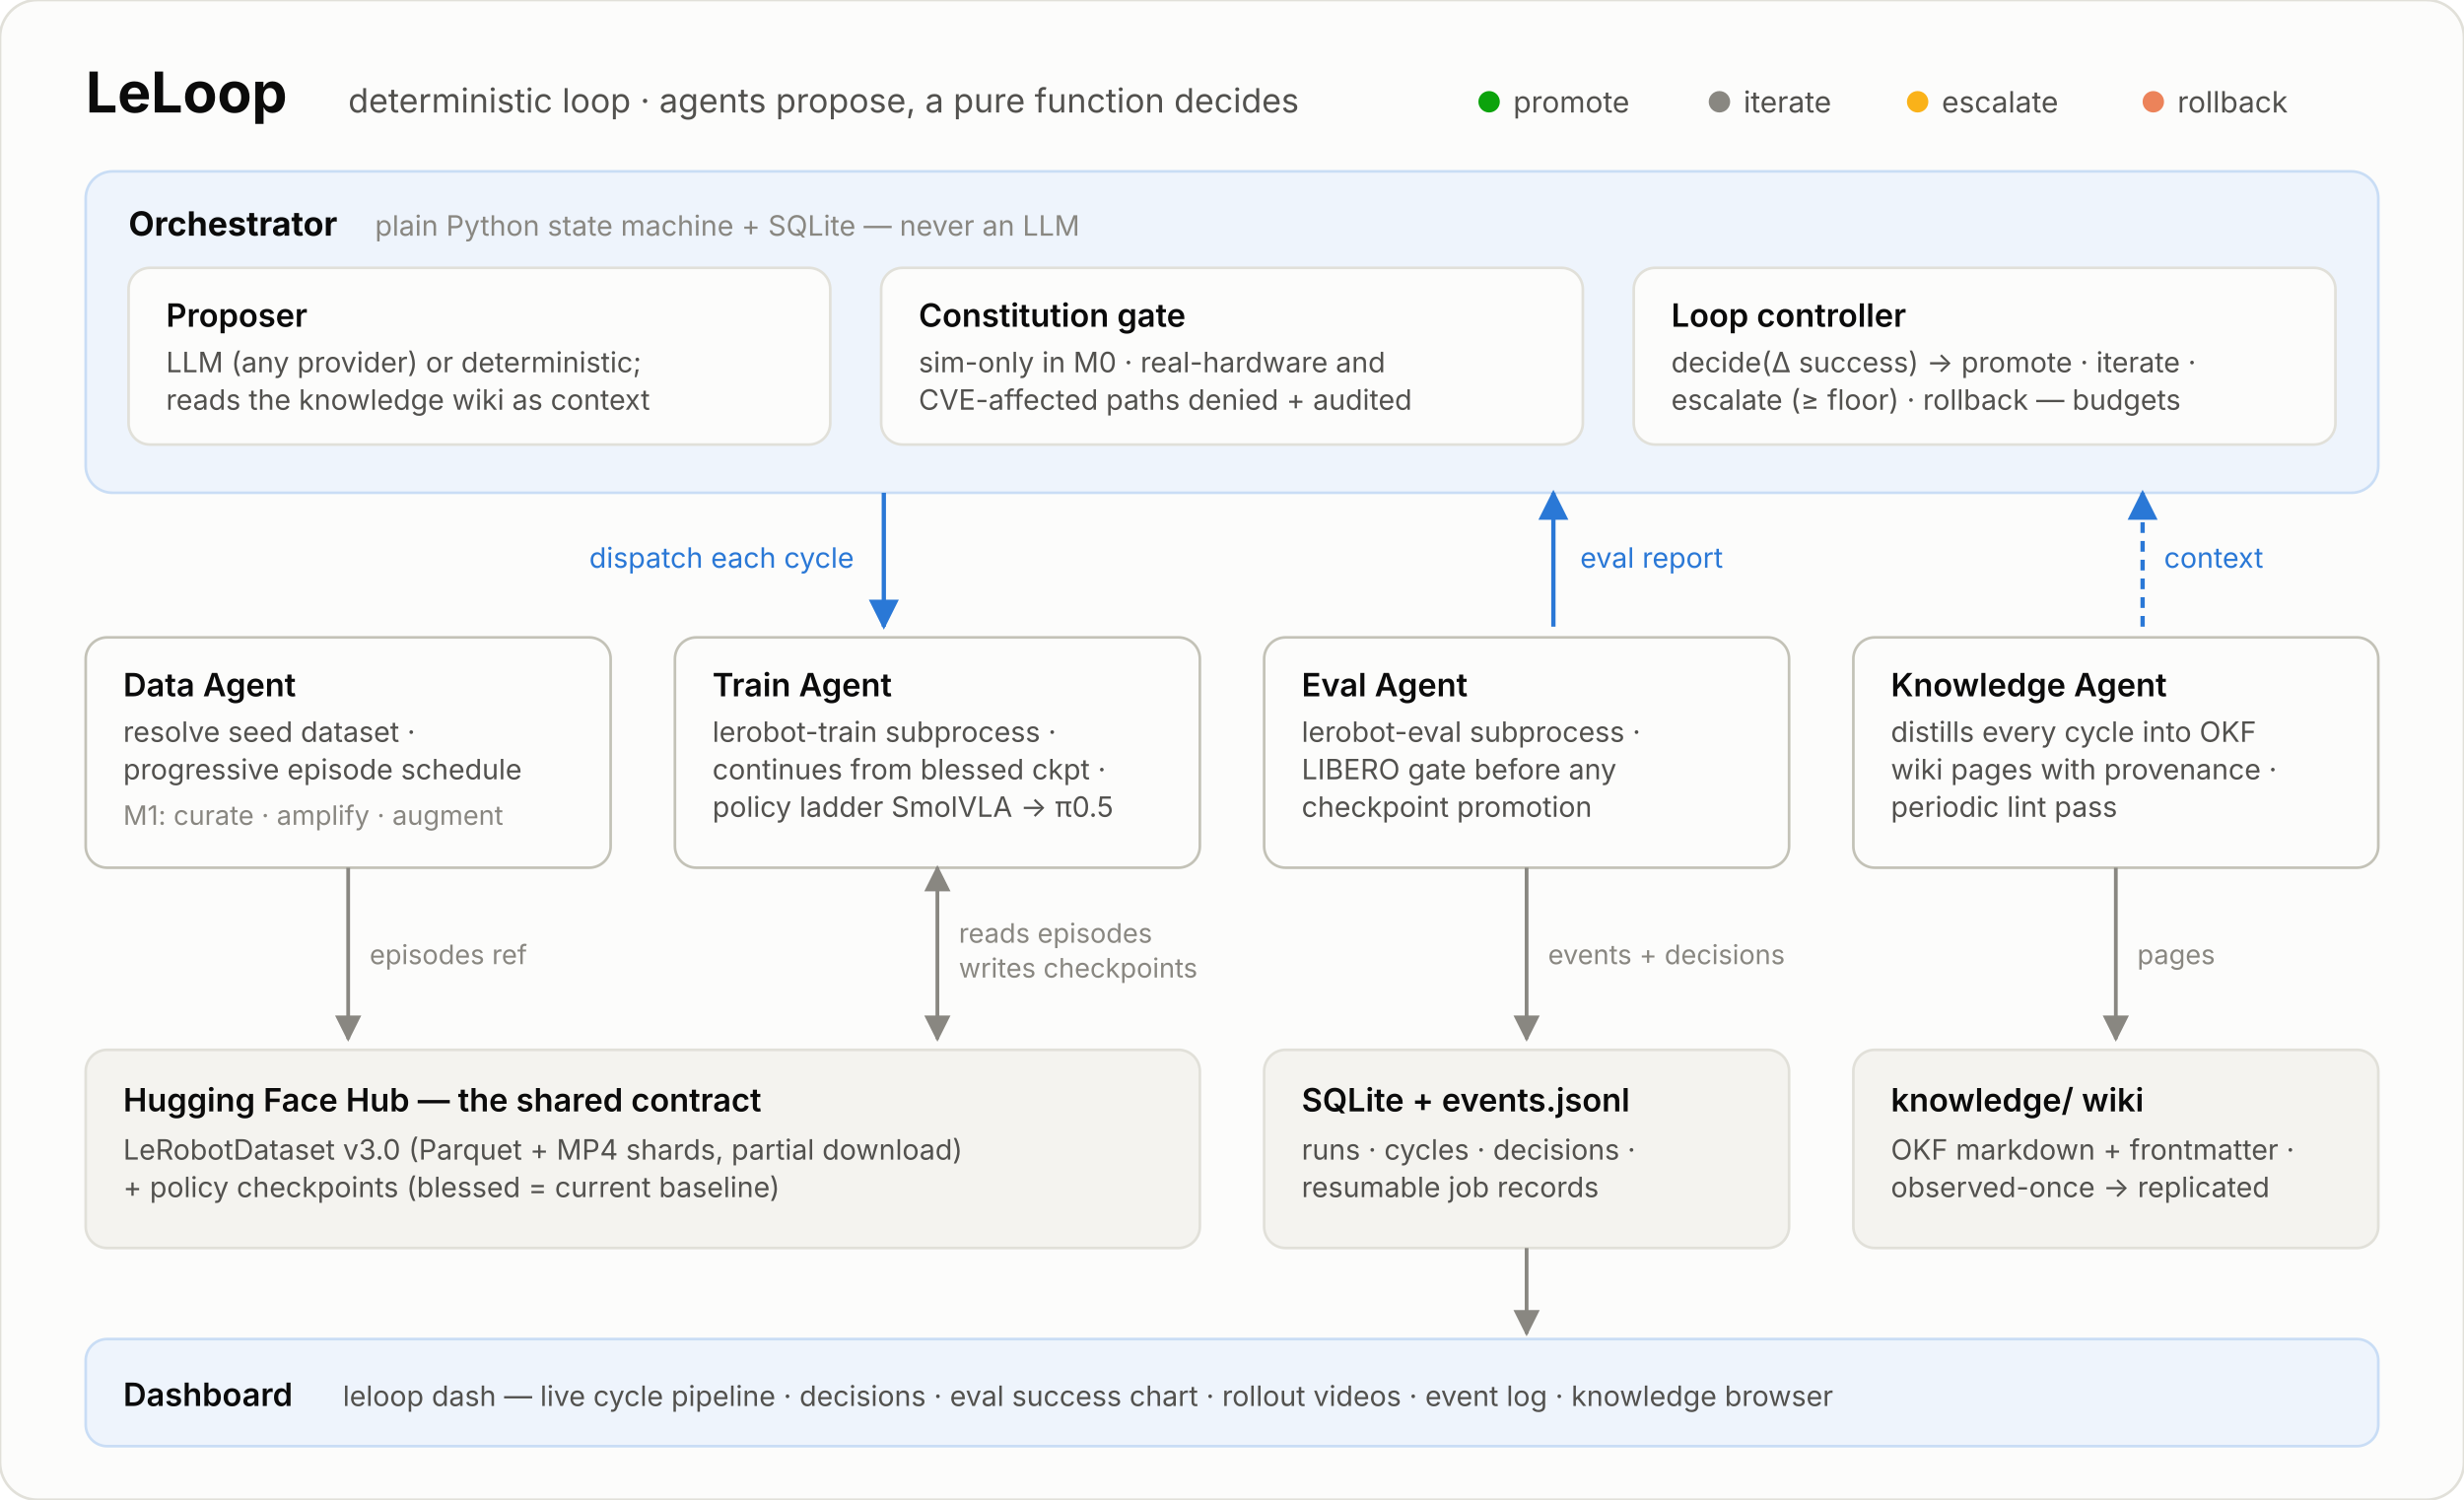
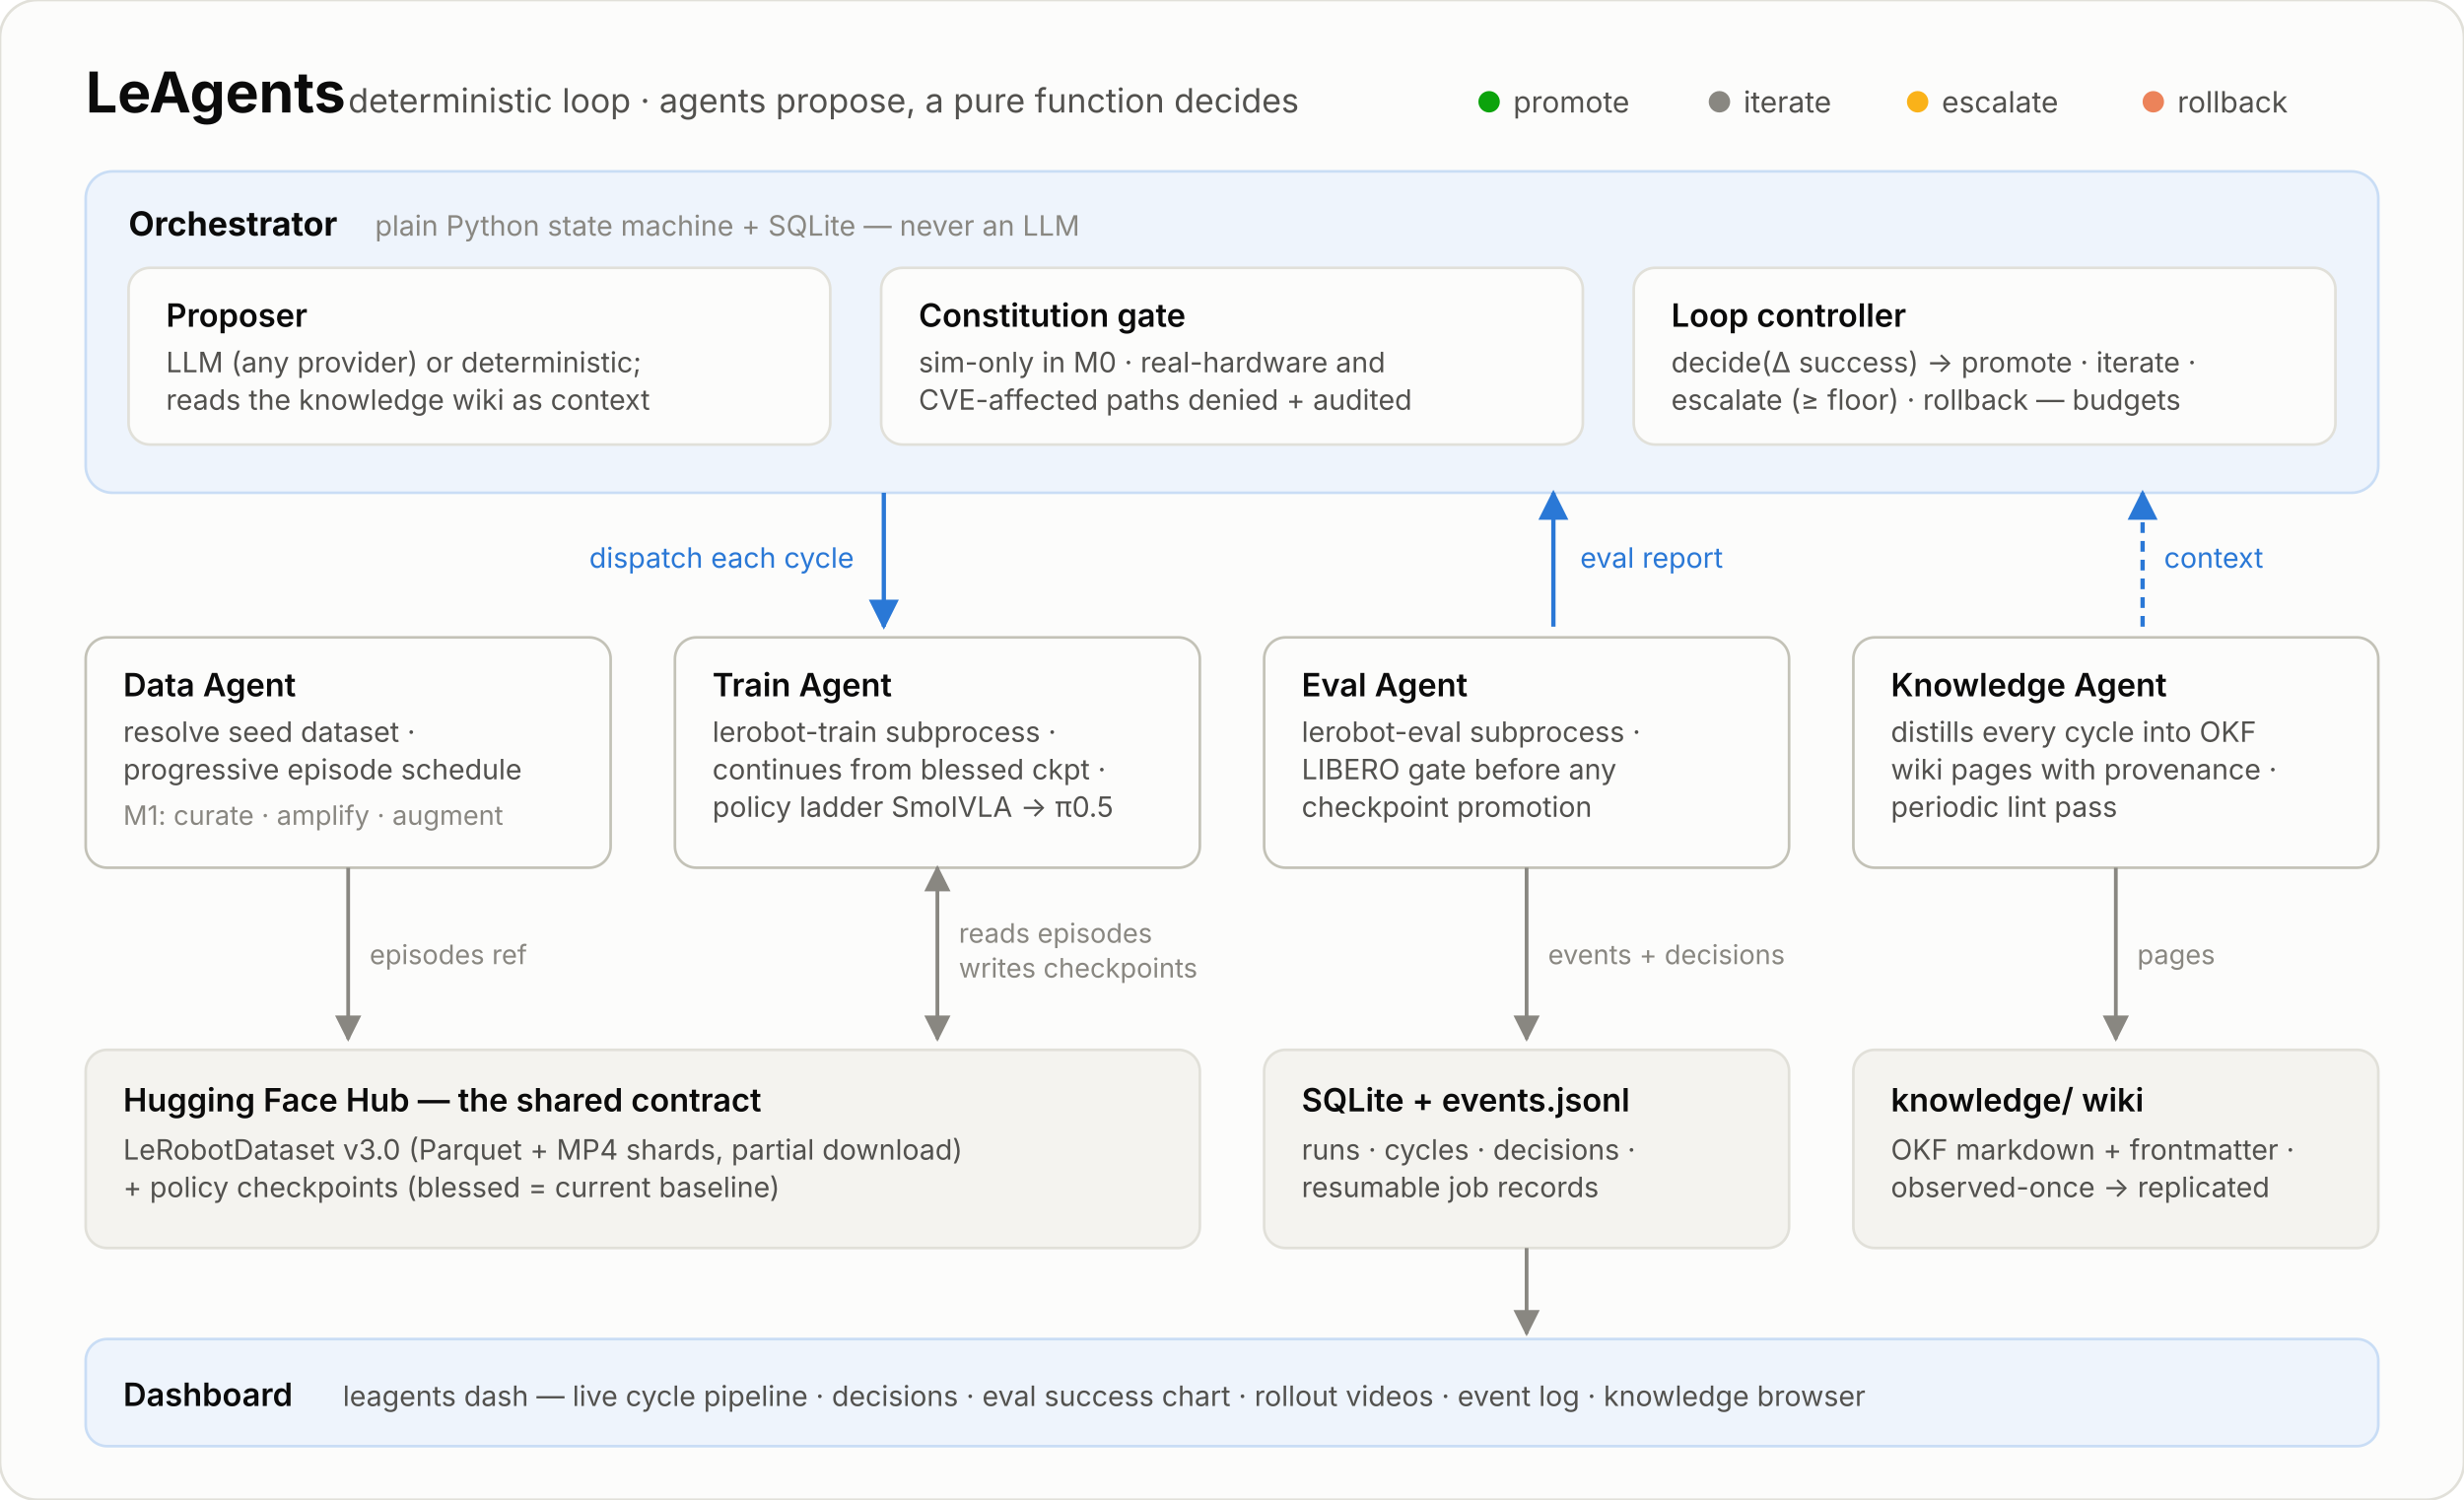
<svg xmlns="http://www.w3.org/2000/svg" viewBox="0 0 920 560" font-family="system-ui, -apple-system, 'Segoe UI', sans-serif">
  <defs>
    <marker id="ab" viewBox="0 0 10 10" refX="9" refY="5" markerWidth="7" markerHeight="7" orient="auto-start-reverse">
      <path d="M0,0 L10,5 L0,10 z" fill="#2a78d6" />
    </marker>
    <marker id="ag" viewBox="0 0 10 10" refX="9" refY="5" markerWidth="7" markerHeight="7" orient="auto-start-reverse">
      <path d="M0,0 L10,5 L0,10 z" fill="#898781" />
    </marker>
  </defs>
  <rect x="0" y="0" width="920" height="560" rx="14" fill="#fcfcfb" stroke="#e1e0d9" />
-   <text x="32" y="42" font-size="21" font-weight="700" fill="#0b0b0b">LeLoop</text>
+   <text x="32" y="42" font-size="21" font-weight="700" fill="#0b0b0b">LeAgents</text>
  <text x="130" y="42" font-size="12.5" fill="#52514e">deterministic loop · agents propose, a pure function decides</text>
  <g font-size="11" fill="#52514e">
    <circle cx="556" cy="38" r="4" fill="#0ca30c" />
    <text x="565" y="42">promote</text>
    <circle cx="642" cy="38" r="4" fill="#898781" />
    <text x="651" y="42">iterate</text>
    <circle cx="716" cy="38" r="4" fill="#fab219" />
    <text x="725" y="42">escalate</text>
    <circle cx="804" cy="38" r="4" fill="#ec835a" />
    <text x="813" y="42">rollback</text>
  </g>
  <rect x="32" y="64" width="856" height="120" rx="10" fill="#eef4fc" stroke="#c9ddf5" />
  <text x="48" y="88" font-size="12.5" font-weight="700" fill="#0b0b0b">Orchestrator</text>
  <text x="140" y="88" font-size="10.5" fill="#898781">plain Python state machine + SQLite — never an LLM</text>
  <rect x="48" y="100" width="262" height="66" rx="8" fill="#fcfcfb" stroke="#e1e0d9" />
  <text x="62" y="122" font-size="12" font-weight="600" fill="#0b0b0b">Proposer</text>
  <text x="62" y="139" font-size="10.5" fill="#52514e">LLM (any provider) or deterministic;</text>
  <text x="62" y="153" font-size="10.5" fill="#52514e">reads the knowledge wiki as context</text>
  <rect x="329" y="100" width="262" height="66" rx="8" fill="#fcfcfb" stroke="#e1e0d9" />
  <text x="343" y="122" font-size="12" font-weight="600" fill="#0b0b0b">Constitution gate</text>
  <text x="343" y="139" font-size="10.5" fill="#52514e">sim-only in M0 · real-hardware and</text>
  <text x="343" y="153" font-size="10.5" fill="#52514e">CVE-affected paths denied + audited</text>
  <rect x="610" y="100" width="262" height="66" rx="8" fill="#fcfcfb" stroke="#e1e0d9" />
  <text x="624" y="122" font-size="12" font-weight="600" fill="#0b0b0b">Loop controller</text>
  <text x="624" y="139" font-size="10.5" fill="#52514e">decide(Δ success) → promote · iterate ·</text>
  <text x="624" y="153" font-size="10.5" fill="#52514e">escalate (≥ floor) · rollback — budgets</text>
  <line x1="330" y1="184" x2="330" y2="234" stroke="#2a78d6" stroke-width="1.6" marker-end="url(#ab)" />
  <text x="220" y="212" font-size="10.5" fill="#2a78d6">dispatch each cycle</text>
  <line x1="580" y1="234" x2="580" y2="184" stroke="#2a78d6" stroke-width="1.6" marker-end="url(#ab)" />
  <text x="590" y="212" font-size="10.5" fill="#2a78d6">eval report</text>
  <line x1="800" y1="234" x2="800" y2="184" stroke="#2a78d6" stroke-width="1.6" stroke-dasharray="4 3" marker-end="url(#ab)" />
  <text x="808" y="212" font-size="10.5" fill="#2a78d6">context</text>
  <g>
    <rect x="32" y="238" width="196" height="86" rx="8" fill="#fcfcfb" stroke="#c3c2b7" />
    <text x="46" y="260" font-size="12" font-weight="600" fill="#0b0b0b">Data Agent</text>
    <text x="46" y="277" font-size="10.5" fill="#52514e">resolve seed dataset ·</text>
    <text x="46" y="291" font-size="10.5" fill="#52514e">progressive episode schedule</text>
    <text x="46" y="308" font-size="10" fill="#898781">M1: curate · amplify · augment</text>
    <rect x="252" y="238" width="196" height="86" rx="8" fill="#fcfcfb" stroke="#c3c2b7" />
    <text x="266" y="260" font-size="12" font-weight="600" fill="#0b0b0b">Train Agent</text>
    <text x="266" y="277" font-size="10.5" fill="#52514e">lerobot-train subprocess ·</text>
    <text x="266" y="291" font-size="10.5" fill="#52514e">continues from blessed ckpt ·</text>
    <text x="266" y="305" font-size="10.5" fill="#52514e">policy ladder SmolVLA → π0.5</text>
    <rect x="472" y="238" width="196" height="86" rx="8" fill="#fcfcfb" stroke="#c3c2b7" />
    <text x="486" y="260" font-size="12" font-weight="600" fill="#0b0b0b">Eval Agent</text>
    <text x="486" y="277" font-size="10.5" fill="#52514e">lerobot-eval subprocess ·</text>
    <text x="486" y="291" font-size="10.5" fill="#52514e">LIBERO gate before any</text>
    <text x="486" y="305" font-size="10.5" fill="#52514e">checkpoint promotion</text>
    <rect x="692" y="238" width="196" height="86" rx="8" fill="#fcfcfb" stroke="#c3c2b7" />
    <text x="706" y="260" font-size="12" font-weight="600" fill="#0b0b0b">Knowledge Agent</text>
    <text x="706" y="277" font-size="10.5" fill="#52514e">distills every cycle into OKF</text>
    <text x="706" y="291" font-size="10.5" fill="#52514e">wiki pages with provenance ·</text>
    <text x="706" y="305" font-size="10.5" fill="#52514e">periodic lint pass</text>
  </g>
  <line x1="130" y1="324" x2="130" y2="388" stroke="#898781" stroke-width="1.4" marker-end="url(#ag)" />
  <text x="138" y="360" font-size="10" fill="#898781">episodes ref</text>
  <line x1="350" y1="324" x2="350" y2="388" stroke="#898781" stroke-width="1.4" marker-start="url(#ag)" marker-end="url(#ag)" />
  <text x="358" y="352" font-size="10" fill="#898781">reads episodes</text>
  <text x="358" y="365" font-size="10" fill="#898781">writes checkpoints</text>
  <line x1="570" y1="324" x2="570" y2="388" stroke="#898781" stroke-width="1.4" marker-end="url(#ag)" />
  <text x="578" y="360" font-size="10" fill="#898781">events + decisions</text>
  <line x1="790" y1="324" x2="790" y2="388" stroke="#898781" stroke-width="1.4" marker-end="url(#ag)" />
  <text x="798" y="360" font-size="10" fill="#898781">pages</text>
  <rect x="32" y="392" width="416" height="74" rx="8" fill="#f4f3ef" stroke="#e1e0d9" />
  <text x="46" y="415" font-size="12" font-weight="600" fill="#0b0b0b">Hugging Face Hub — the shared contract</text>
  <text x="46" y="433" font-size="10.5" fill="#52514e">LeRobotDataset v3.0 (Parquet + MP4 shards, partial download)</text>
  <text x="46" y="447" font-size="10.5" fill="#52514e">+ policy checkpoints (blessed = current baseline)</text>
  <rect x="472" y="392" width="196" height="74" rx="8" fill="#f4f3ef" stroke="#e1e0d9" />
  <text x="486" y="415" font-size="12" font-weight="600" fill="#0b0b0b">SQLite + events.jsonl</text>
  <text x="486" y="433" font-size="10.5" fill="#52514e">runs · cycles · decisions ·</text>
  <text x="486" y="447" font-size="10.5" fill="#52514e">resumable job records</text>
  <rect x="692" y="392" width="196" height="74" rx="8" fill="#f4f3ef" stroke="#e1e0d9" />
  <text x="706" y="415" font-size="12" font-weight="600" fill="#0b0b0b">knowledge/ wiki</text>
  <text x="706" y="433" font-size="10.5" fill="#52514e">OKF markdown + frontmatter ·</text>
  <text x="706" y="447" font-size="10.5" fill="#52514e">observed-once → replicated</text>
  <line x1="570" y1="466" x2="570" y2="498" stroke="#898781" stroke-width="1.4" marker-end="url(#ag)" />
  <rect x="32" y="500" width="856" height="40" rx="8" fill="#eef4fc" stroke="#c9ddf5" />
  <text x="46" y="525" font-size="12" font-weight="600" fill="#0b0b0b">Dashboard</text>
-   <text x="128" y="525" font-size="10.5" fill="#52514e">leloop dash — live cycle pipeline · decisions · eval success chart · rollout videos · event log · knowledge browser</text>
+   <text x="128" y="525" font-size="10.5" fill="#52514e">leagents dash — live cycle pipeline · decisions · eval success chart · rollout videos · event log · knowledge browser</text>
</svg>
